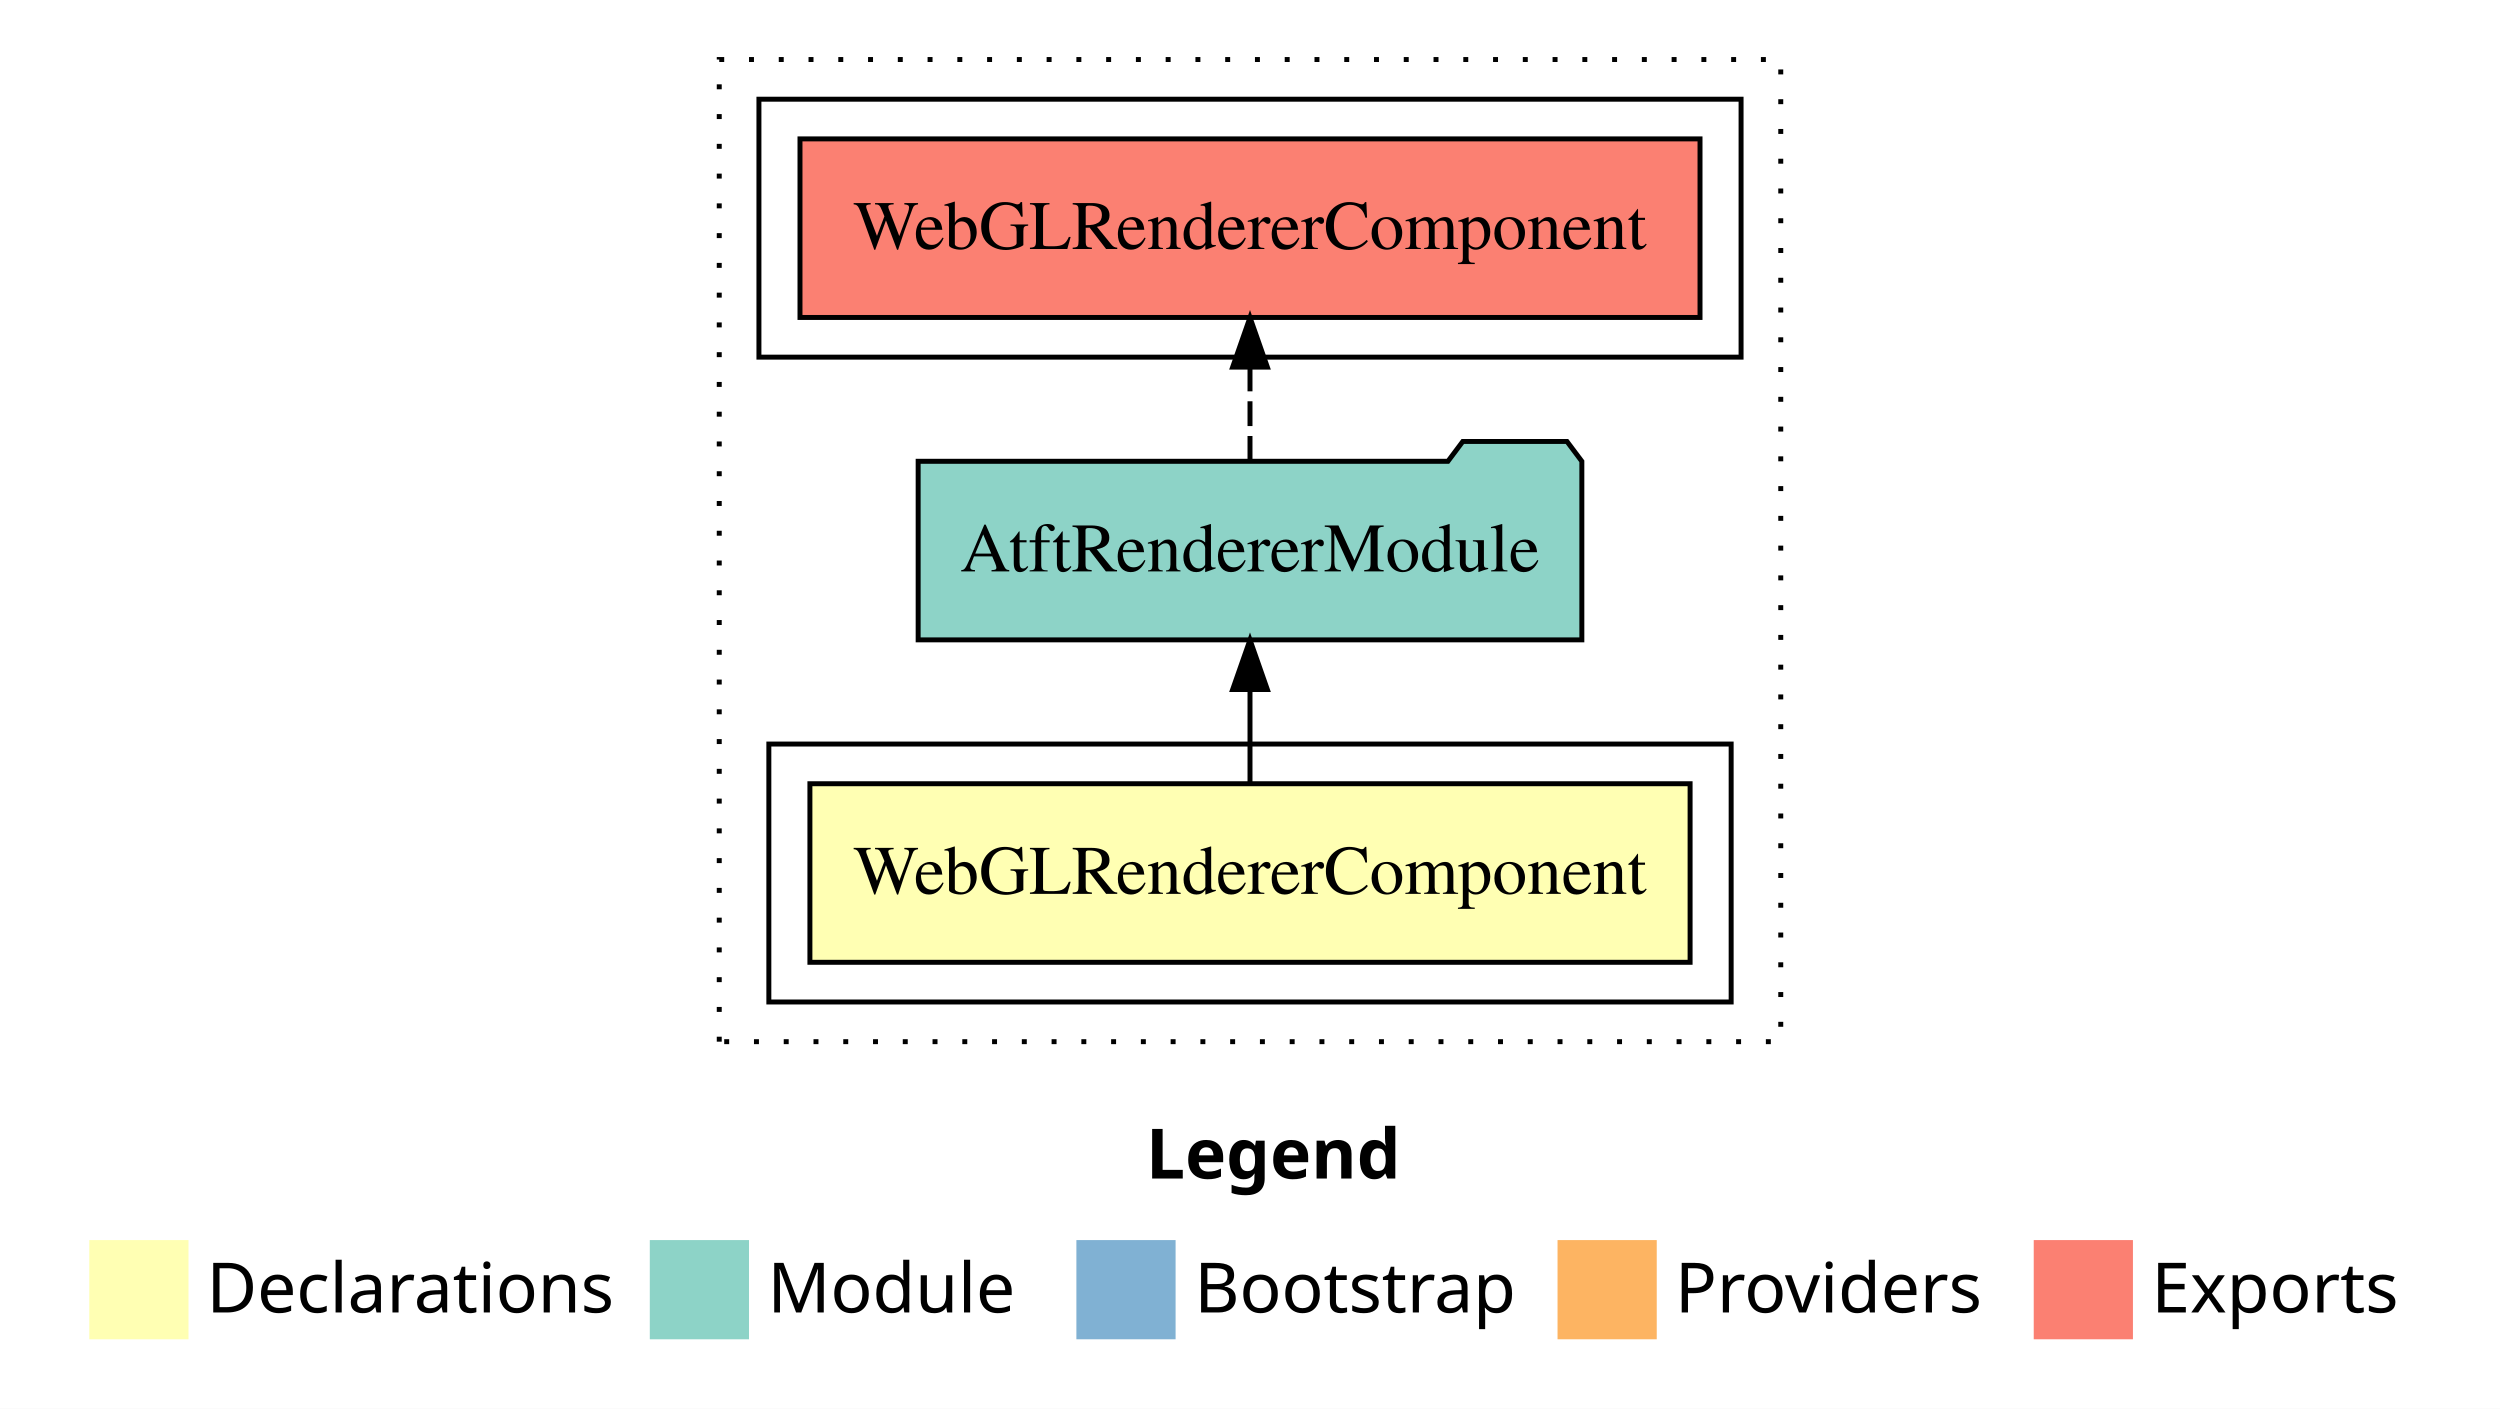
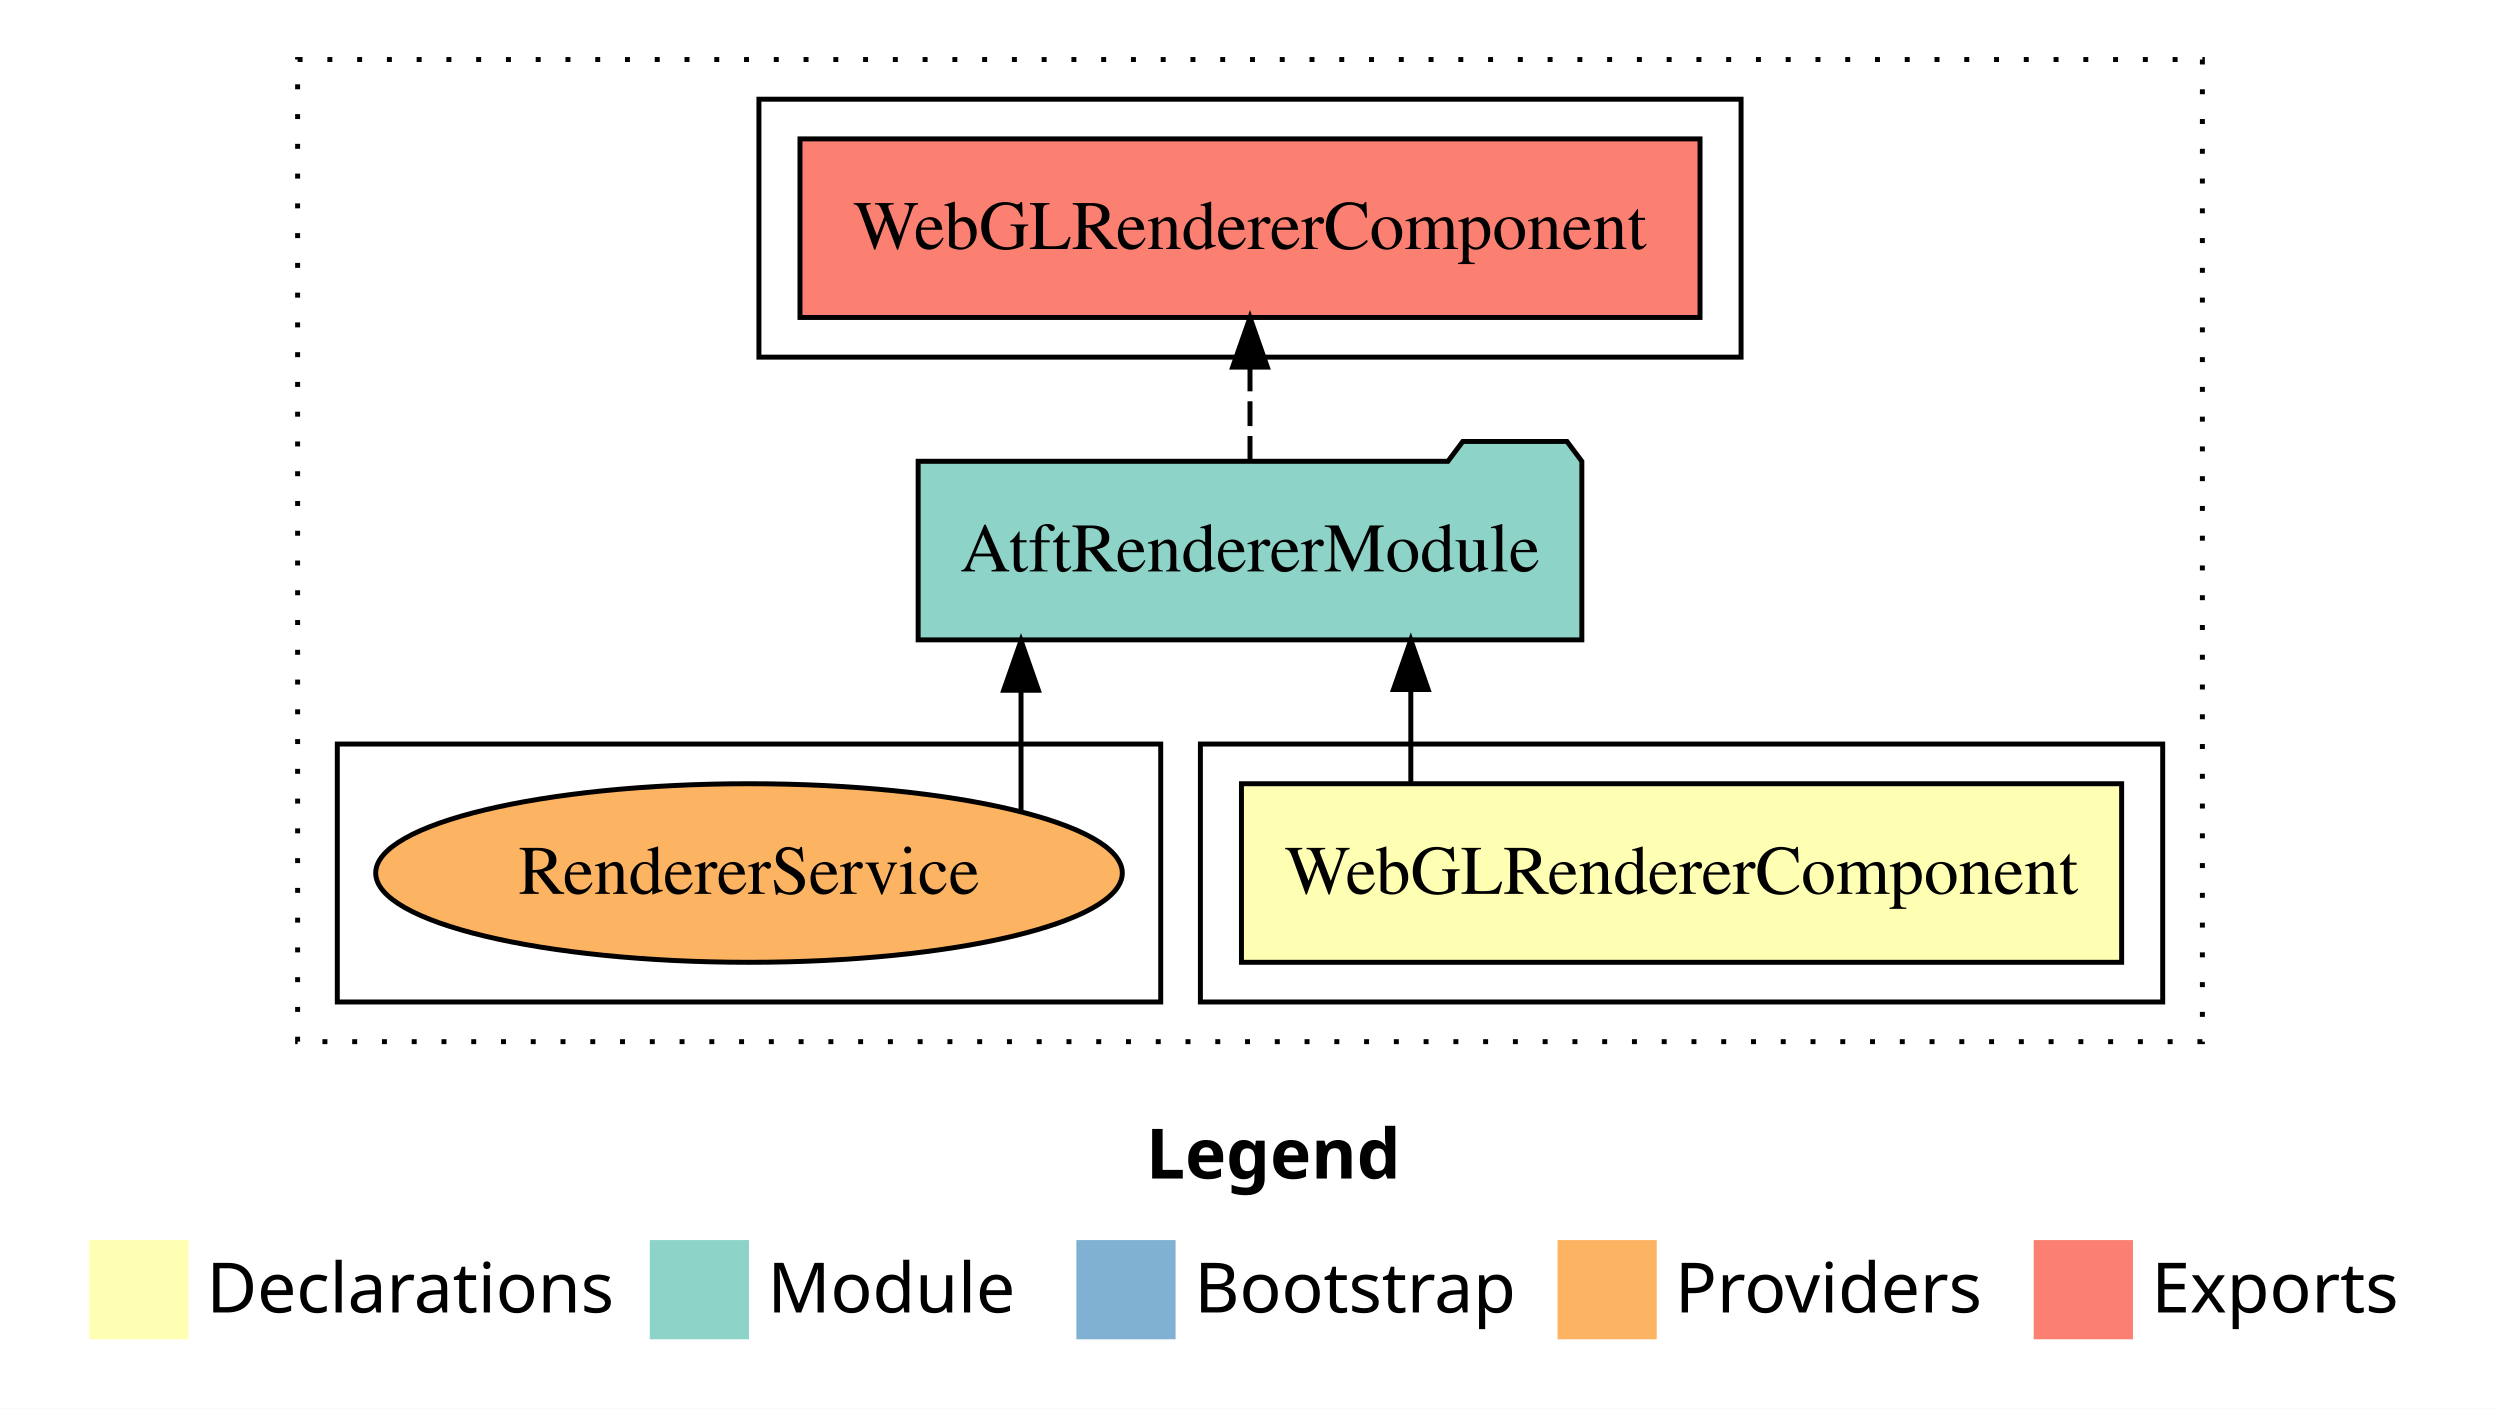
<svg xmlns="http://www.w3.org/2000/svg" width="504pt" height="284pt" viewBox="0.00 0.00 504.00 284.00">
  <g id="graph0" class="graph" transform="scale(1 1) rotate(0) translate(4 280)">
    <polygon fill="#ffffff" stroke="transparent" points="-4,4 -4,-280 500,-280 500,4 -4,4" />
    <text text-anchor="start" x="227.009" y="-42.4" font-family="sans-serif" font-weight="bold" font-size="14.00" fill="#000000">Legend</text>
    <polygon fill="#ffffb3" stroke="transparent" points="14,-10 14,-30 34,-30 34,-10 14,-10" />
    <text text-anchor="start" x="37.629" y="-15.4" font-family="sans-serif" font-size="14.00" fill="#000000">  Declarations</text>
    <polygon fill="#8dd3c7" stroke="transparent" points="127,-10 127,-30 147,-30 147,-10 127,-10" />
    <text text-anchor="start" x="150.725" y="-15.4" font-family="sans-serif" font-size="14.00" fill="#000000">  Module</text>
    <polygon fill="#80b1d3" stroke="transparent" points="213,-10 213,-30 233,-30 233,-10 213,-10" />
    <text text-anchor="start" x="236.781" y="-15.4" font-family="sans-serif" font-size="14.00" fill="#000000">  Bootstrap</text>
    <polygon fill="#fdb462" stroke="transparent" points="310,-10 310,-30 330,-30 330,-10 310,-10" />
    <text text-anchor="start" x="333.673" y="-15.4" font-family="sans-serif" font-size="14.00" fill="#000000">  Providers</text>
    <polygon fill="#fb8072" stroke="transparent" points="406,-10 406,-30 426,-30 426,-10 406,-10" />
    <text text-anchor="start" x="429.726" y="-15.4" font-family="sans-serif" font-size="14.00" fill="#000000">  Exports</text>
    <g id="clust1" class="cluster">
-       <polygon fill="none" stroke="#000000" stroke-dasharray="1,5" points="141,-70 141,-268 355,-268 355,-70 141,-70" />
+       <polygon fill="none" stroke="#000000" stroke-dasharray="1,5" points="56,-70 56,-268 440,-268 440,-70 56,-70" />
    </g>
    <g id="clust2" class="cluster">
-       <polygon fill="none" stroke="#000000" points="151,-78 151,-130 345,-130 345,-78 151,-78" />
+       <polygon fill="none" stroke="#000000" points="238,-78 238,-130 432,-130 432,-78 238,-78" />
    </g>
    <g id="clust5" class="cluster">
      <polygon fill="none" stroke="#000000" points="149,-208 149,-260 347,-260 347,-208 149,-208" />
    </g>
+     <g id="clust7" class="cluster">
+       <polygon fill="none" stroke="#000000" points="64,-78 64,-130 230,-130 230,-78 64,-78" />
+     </g>
    <g id="node1" class="node">
-       <polygon fill="#ffffb3" stroke="#000000" points="336.723,-122 159.277,-122 159.277,-86 336.723,-86 336.723,-122" />
-       <text text-anchor="middle" x="248" y="-99.8" font-family="Times,serif" font-size="14.00" fill="#000000">WebGLRendererComponent</text>
+       <polygon fill="#ffffb3" stroke="#000000" points="423.723,-122 246.277,-122 246.277,-86 423.723,-86 423.723,-122" />
+       <text text-anchor="middle" x="335" y="-99.8" font-family="Times,serif" font-size="14.00" fill="#000000">WebGLRendererComponent</text>
    </g>
    <g id="node2" class="node">
      <polygon fill="#8dd3c7" stroke="#000000" points="314.9,-187 311.9,-191 290.9,-191 287.9,-187 181.1,-187 181.1,-151 314.9,-151 314.9,-187" />
      <text text-anchor="middle" x="248" y="-164.8" font-family="Times,serif" font-size="14.00" fill="#000000">AtftRendererModule</text>
    </g>
    <g id="edge1" class="edge">
-       <path fill="none" stroke="#000000" d="M248,-122.106C248,-122.106 248,-140.991 248,-140.991" />
-       <polygon fill="#000000" stroke="#000000" points="244.5,-140.991 248,-150.991 251.5,-140.991 244.5,-140.991" />
+       <path fill="none" stroke="#000000" d="M280.419,-122.106C280.419,-122.106 280.419,-140.991 280.419,-140.991" />
+       <polygon fill="#000000" stroke="#000000" points="276.919,-140.991 280.419,-150.991 283.919,-140.991 276.919,-140.991" />
    </g>
    <g id="node3" class="node">
      <polygon fill="#fb8072" stroke="#000000" points="338.723,-252 157.278,-252 157.278,-216 338.723,-216 338.723,-252" />
      <text text-anchor="middle" x="248" y="-229.8" font-family="Times,serif" font-size="14.00" fill="#000000">WebGLRendererComponent </text>
    </g>
    <g id="edge2" class="edge">
      <path fill="none" stroke="#000000" stroke-dasharray="5,2" d="M248,-187.106C248,-187.106 248,-205.991 248,-205.991" />
      <polygon fill="#000000" stroke="#000000" points="244.5,-205.991 248,-215.991 251.5,-205.991 244.5,-205.991" />
    </g>
+     <g id="node4" class="node">
+       <ellipse fill="#fdb462" stroke="#000000" cx="147" cy="-104" rx="75.258" ry="18" />
+       <text text-anchor="middle" x="147" y="-99.8" font-family="Times,serif" font-size="14.00" fill="#000000">RendererService</text>
+     </g>
+     <g id="edge3" class="edge">
+       <path fill="none" stroke="#000000" d="M201.839,-116.533C201.839,-116.533 201.839,-140.851 201.839,-140.851" />
+       <polygon fill="#000000" stroke="#000000" points="198.339,-140.851 201.839,-150.851 205.339,-140.851 198.339,-140.851" />
+     </g>
  </g>
</svg>
